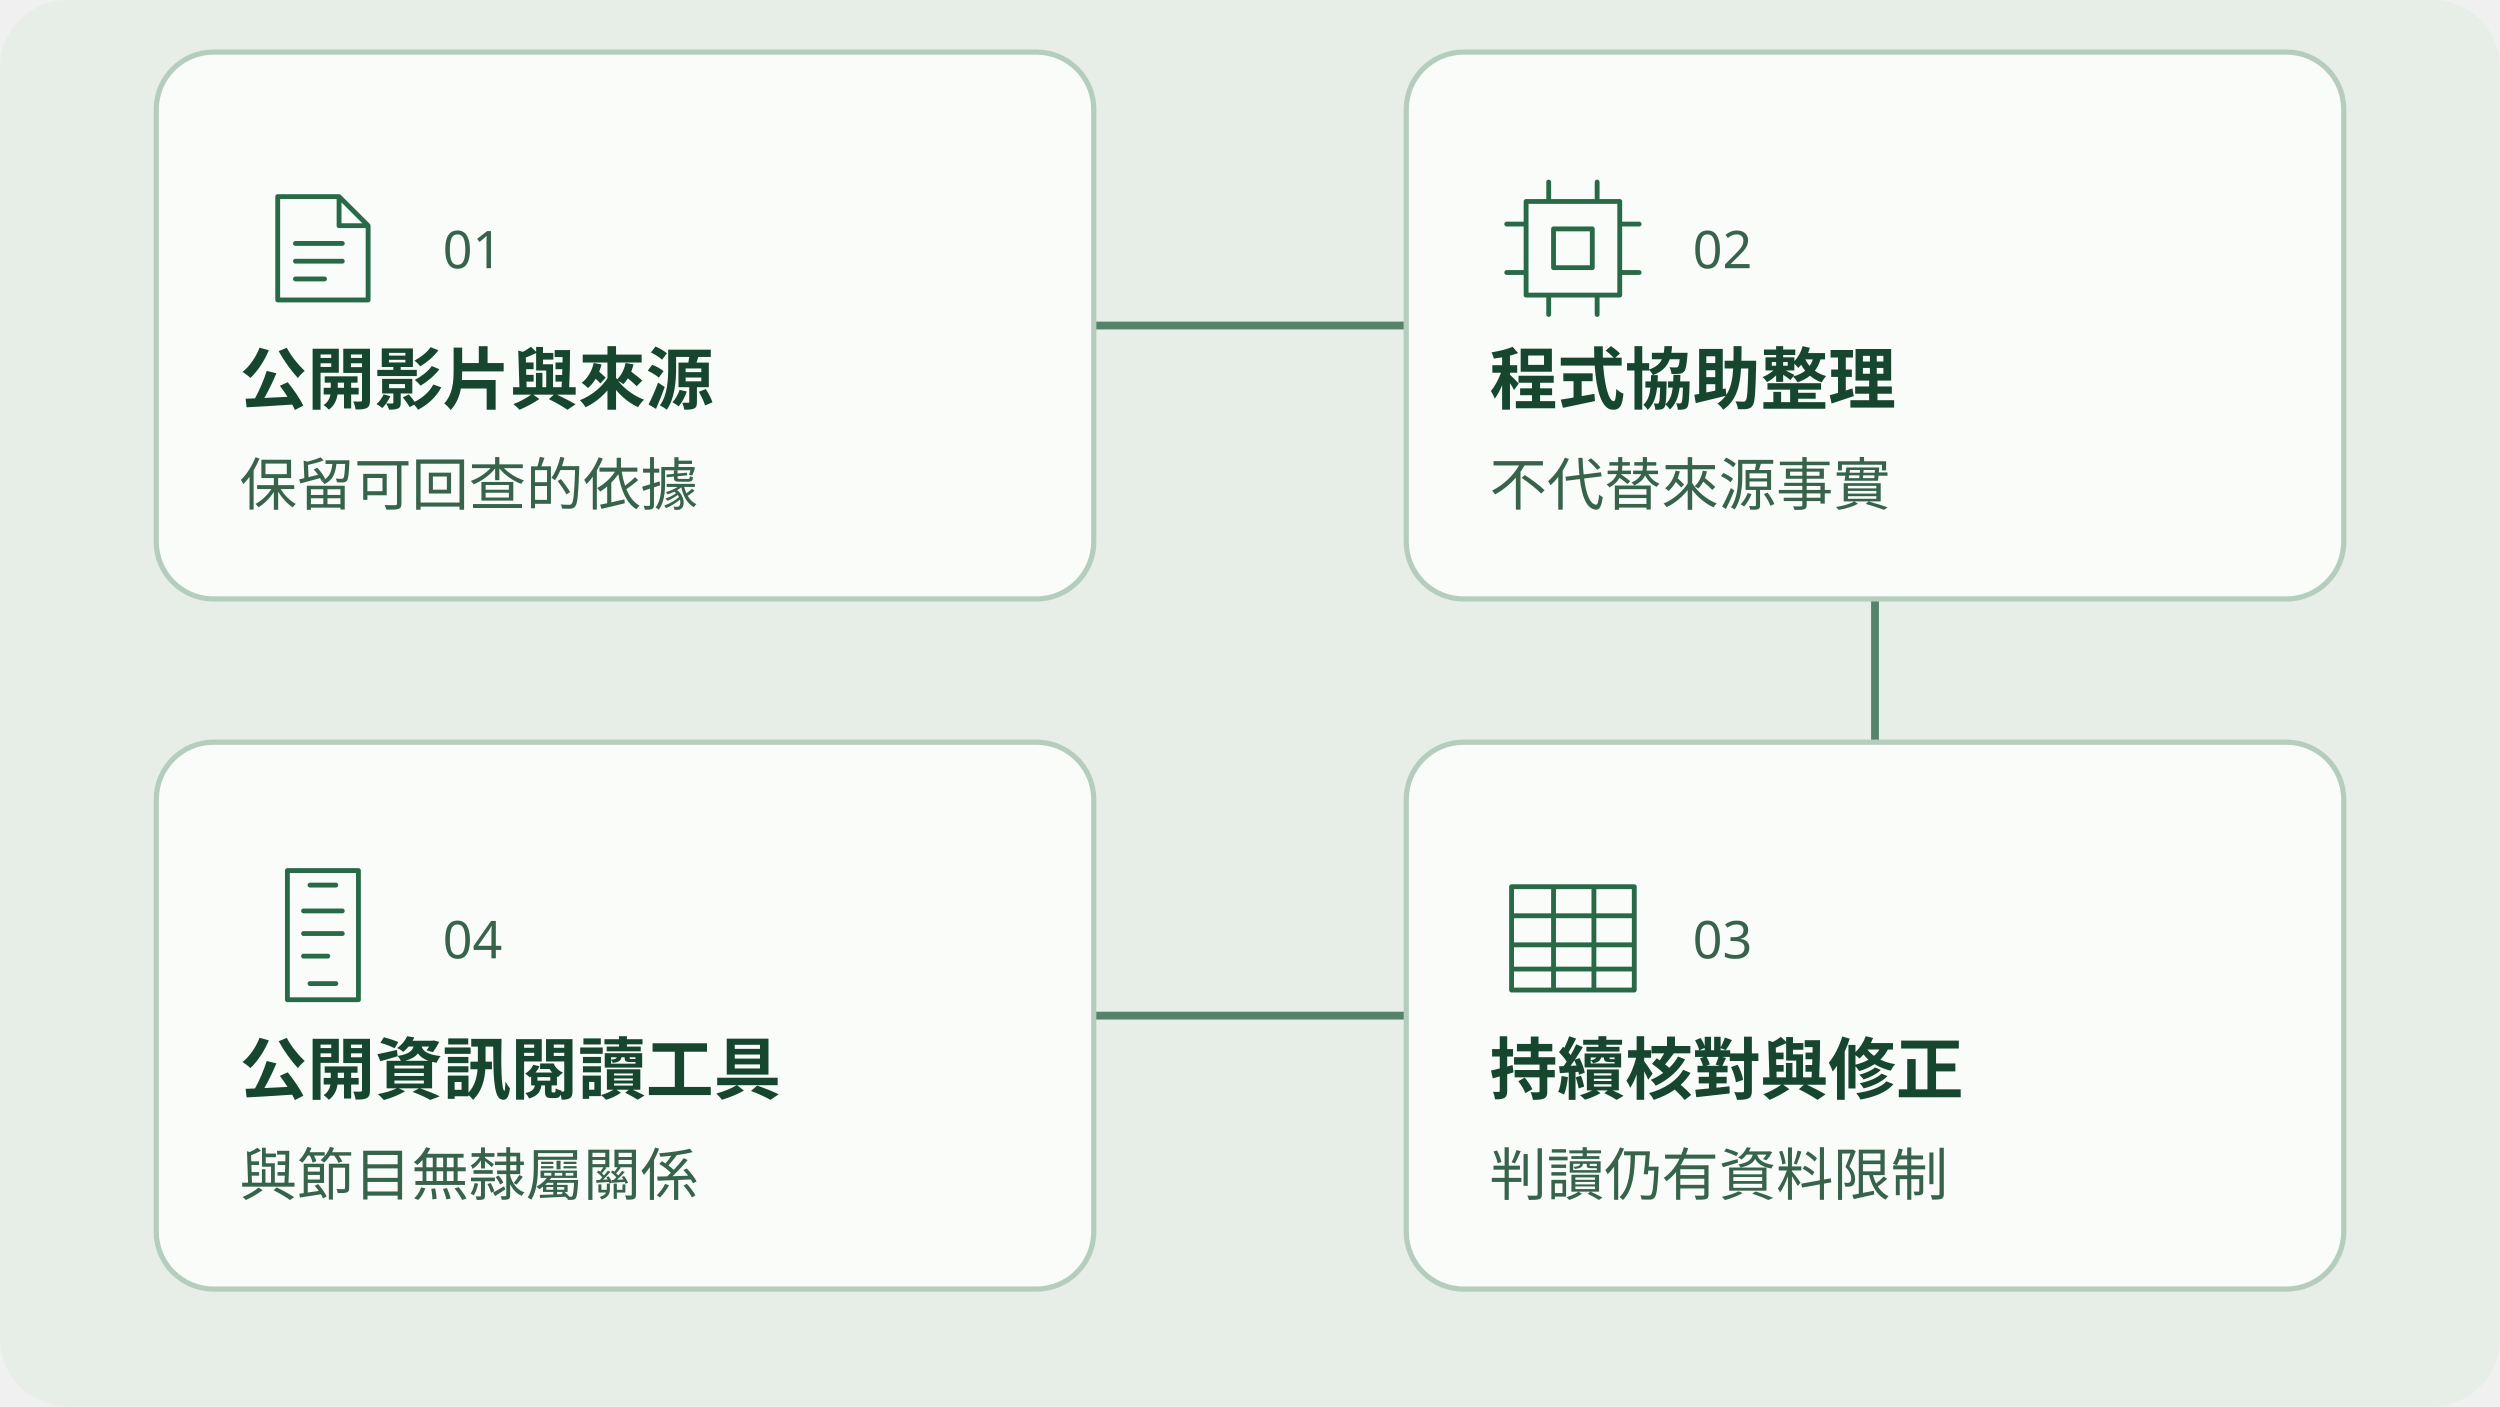
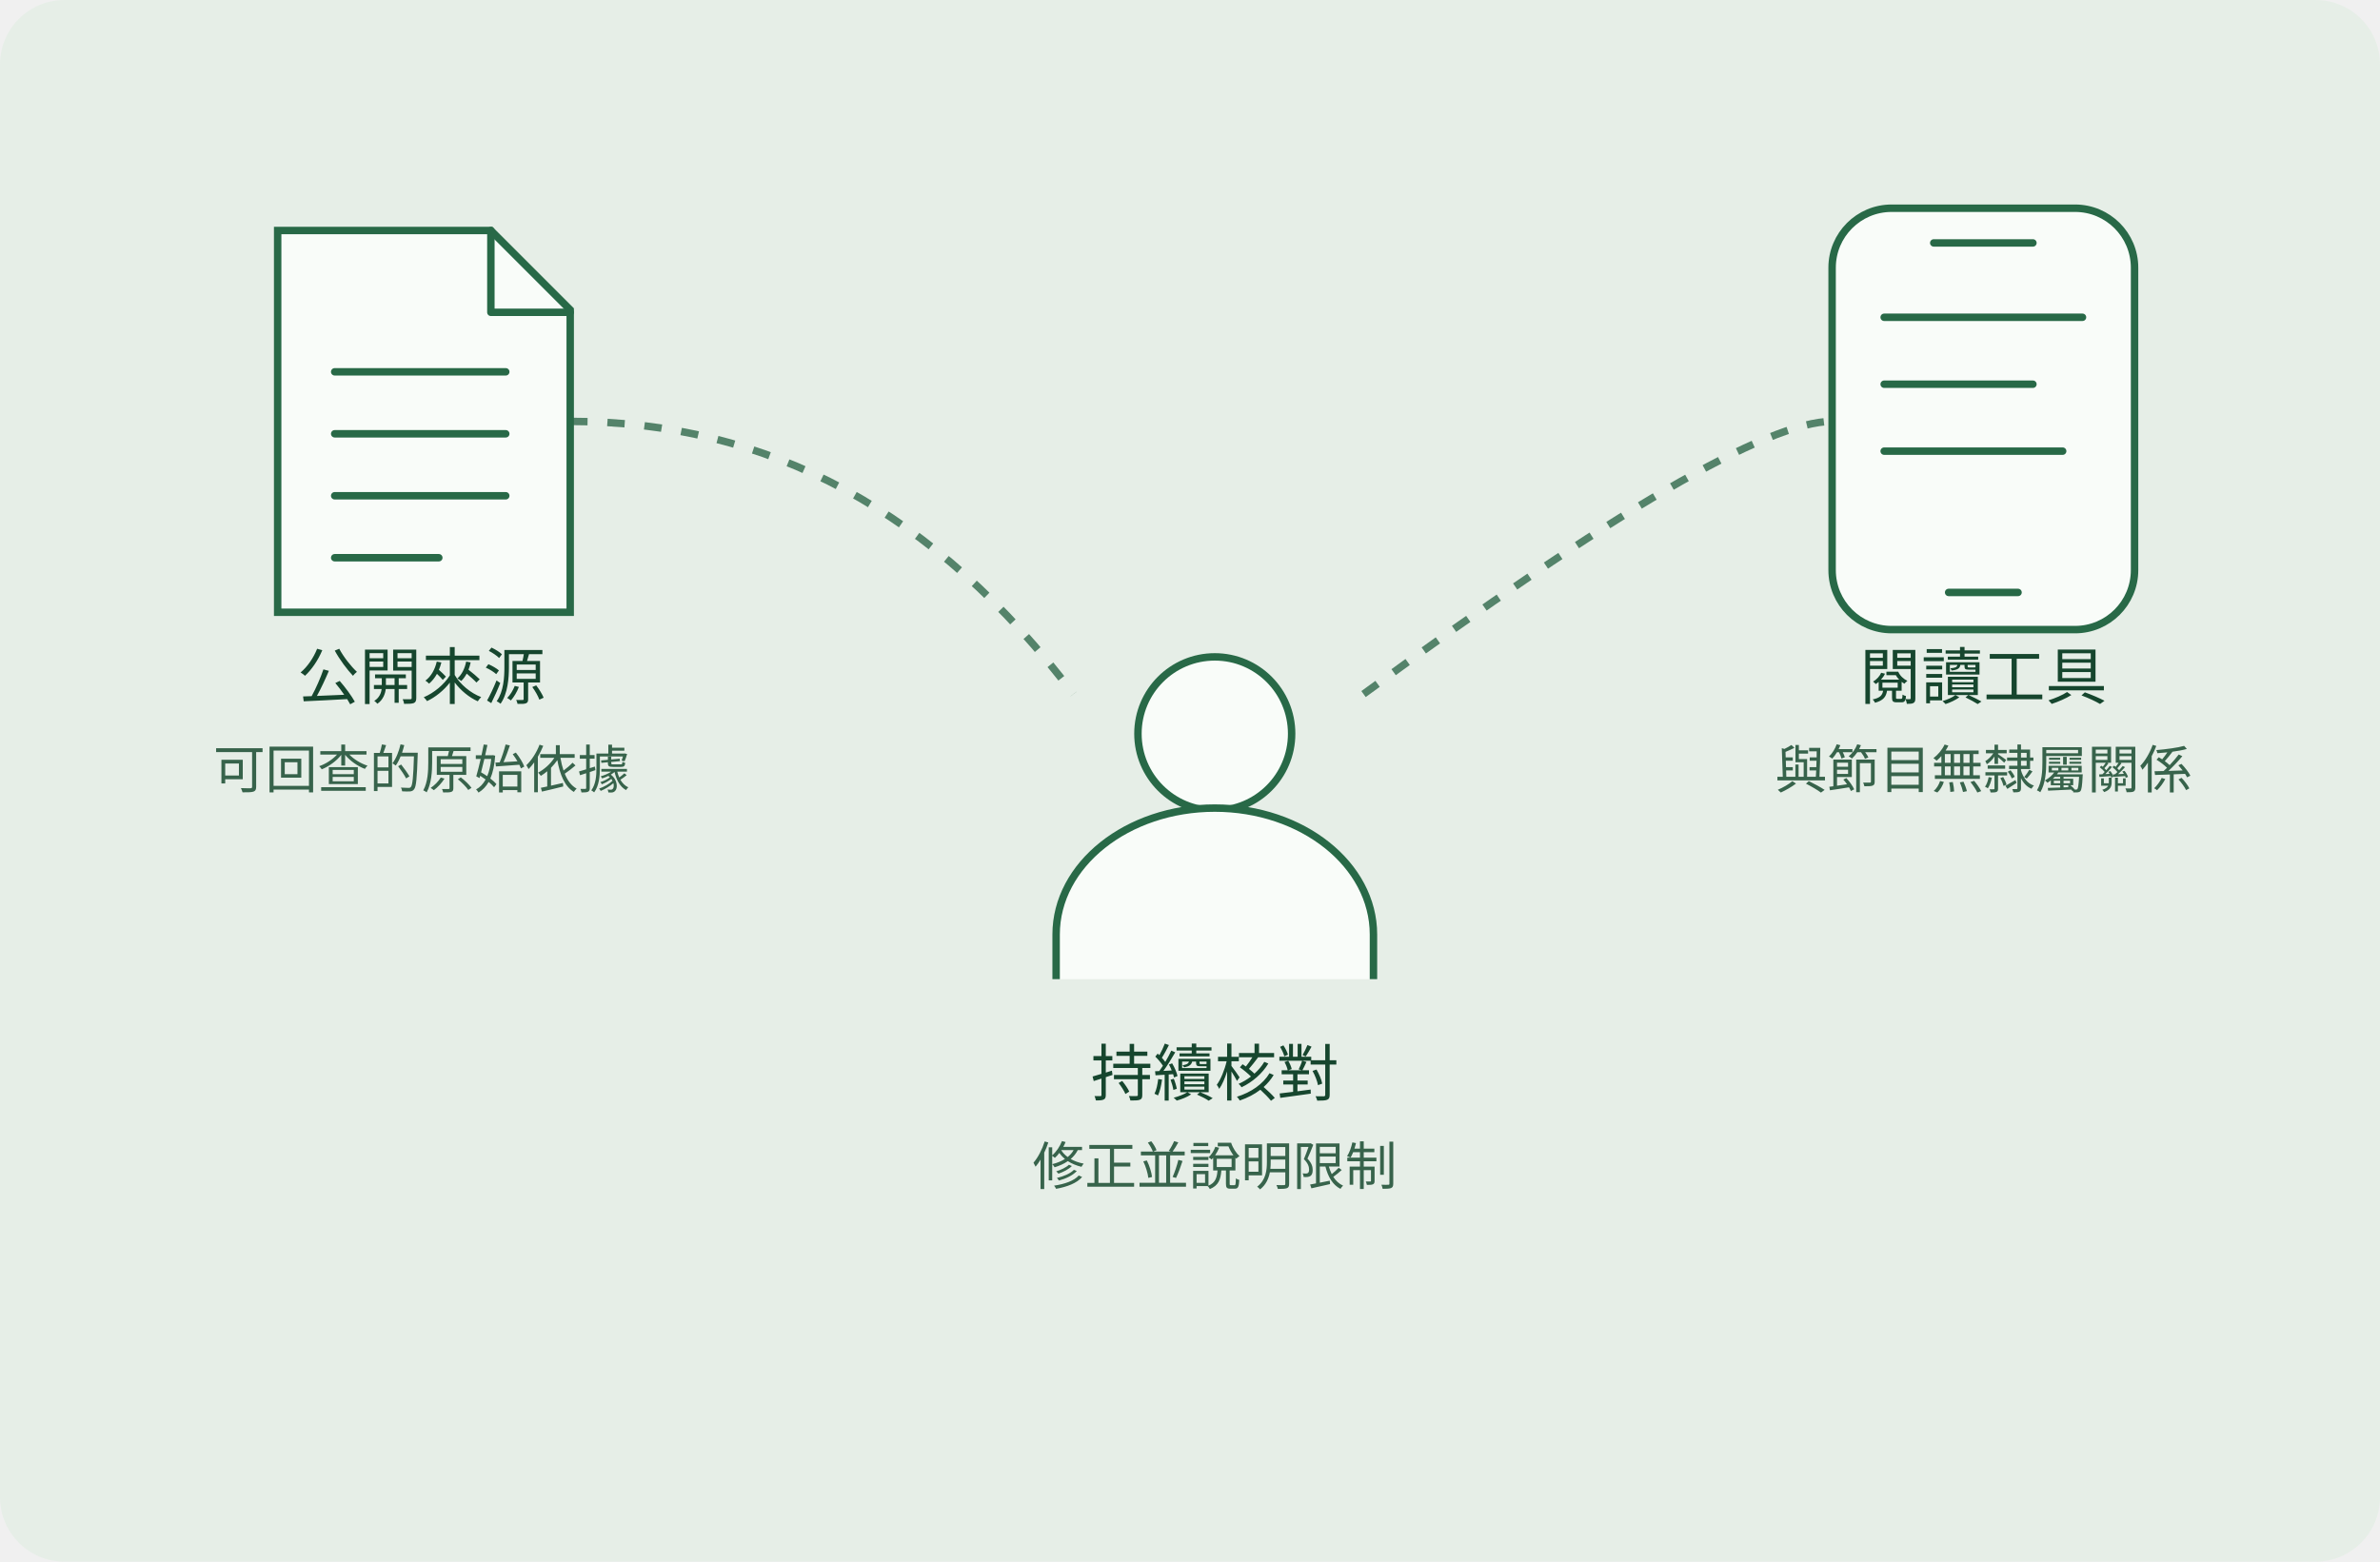
- <svg xmlns="http://www.w3.org/2000/svg" class="book-art" role="img" aria-label="公開資訊整理，保留來源與邊界" viewBox="0 0 960 540">
-   <rect width="960" height="540" rx="26" fill="#e6eee7" />
-   <path d="M420 125H540" data-book-path="0" fill="none" stroke="#54836a" stroke-width="3" />
-   <path d="M720 230V285" data-book-path="1" fill="none" stroke="#54836a" stroke-width="3" />
-   <path d="M540 390H420" data-book-path="2" fill="none" stroke="#54836a" stroke-width="3" />
-   <g data-book-node="0" transform="translate(240,125)">
-     <rect class="bk-node-bg" x="-180" y="-105" width="360" height="210" rx="22" fill="#f9fcf9" stroke="#b4cdbc" stroke-width="2" />
-     <g transform="translate(-116,-34) scale(.62)" fill="none" stroke="#286947" stroke-width="3" stroke-linecap="round" stroke-linejoin="round">
-       <path d="M-28-25h38l18 18v46h-56zM10-25v18h18M-17 4h29M-17 15h29M-17 26h18" />
-     </g>
-     <text x="-70" y="-22" fill="#37634b" font-size="20" font-family="system-ui,sans-serif">01</text>
-     <text class="bk-label" x="-148" y="30" fill="#16462e" font-size="26" font-weight="600" font-family="system-ui,sans-serif">公開影片與來源</text>
-     <text x="-148" y="69" fill="#37634b" font-size="22" font-family="system-ui,sans-serif">保留可回查的依據</text>
+ <svg xmlns="http://www.w3.org/2000/svg" class="book-art" data-illustration="bespoke" data-mobile-viewbox="0 0 480 1000" viewBox="0 0 960 630" role="img" aria-label="公開來源、程式與人工核對，共同組成閱讀工具">
+   <rect width="960" height="630" rx="26" fill="#e6eee7" />
+   <path data-book-path="0" d="M230 170Q350 170 433 280" data-mobile-d="M230 140H450V320Q450 350 320 350" fill="none" stroke="#54836a" stroke-width="3" stroke-dasharray="7 8" />
+   <path data-book-path="1" d="M550 280Q700 170 739 170" data-mobile-d="M230 440H25V640Q25 670 150 670" fill="none" stroke="#54836a" stroke-width="3" stroke-dasharray="7 8" />
+   <g data-book-node="0" transform="translate(170,170)" data-mobile-transform="translate(140,140)">
+     <path class="bk-node-bg" d="M-58-77H28L60-45V77H-58Z" fill="#f9fcf9" stroke="#286947" stroke-width="3" />
+     <path d="M28-77v33h32M-35-20h69M-35 5h69M-35 30h69M-35 55h42" fill="none" stroke="#286947" stroke-width="3" stroke-linecap="round" stroke-linejoin="round" />
+     <text x="0" y="112" text-anchor="middle" fill="#16462e" font-size="25" font-family="system-ui,sans-serif">公開來源</text>
+     <text x="0" y="148" text-anchor="middle" fill="#37634b" font-size="21" font-family="system-ui,sans-serif">可回查的原始依據</text>
  </g>
-   <g data-book-node="1" transform="translate(720,125)">
-     <rect class="bk-node-bg" x="-180" y="-105" width="360" height="210" rx="22" fill="#f9fcf9" stroke="#b4cdbc" stroke-width="2" />
-     <g transform="translate(-116,-34) scale(.62)" fill="none" stroke="#286947" stroke-width="3" stroke-linecap="round" stroke-linejoin="round">
-       <path d="M-29-22h58v58h-58zM-12-5h24v24h-24zM-15-22v-12M15-22v-12M-15 36v12M15 36v12M-29-8h-12M-29 22h-12M29-8h12M29 22h12" />
-     </g>
-     <text x="-70" y="-22" fill="#37634b" font-size="20" font-family="system-ui,sans-serif">02</text>
-     <text class="bk-label" x="-148" y="30" fill="#16462e" font-size="26" font-weight="600" font-family="system-ui,sans-serif">程式協助整理</text>
-     <text x="-148" y="69" fill="#37634b" font-size="22" font-family="system-ui,sans-serif">不代替來源事實</text>
+   <g data-book-node="1" transform="translate(490,330)" data-mobile-transform="translate(320,440)">
+     <circle class="bk-node-bg" cx="0" cy="-34" r="31" fill="#f9fcf9" stroke="#286947" stroke-width="3" />
+     <path d="M-64 65v-18a64 51 0 0 1 128 0v18" fill="#f9fcf9" stroke="#286947" stroke-width="3" />
+     <text x="0" y="112" text-anchor="middle" fill="#16462e" font-size="25" font-family="system-ui,sans-serif">持續核對</text>
+     <text x="0" y="148" text-anchor="middle" fill="#37634b" font-size="21" font-family="system-ui,sans-serif">修正並說明限制</text>
  </g>
-   <g data-book-node="2" transform="translate(720,390)">
-     <rect class="bk-node-bg" x="-180" y="-105" width="360" height="210" rx="22" fill="#f9fcf9" stroke="#b4cdbc" stroke-width="2" />
-     <g transform="translate(-116,-34) scale(.62)" fill="none" stroke="#286947" stroke-width="3" stroke-linecap="round" stroke-linejoin="round">
-       <path d="M-38-25h76v64h-76zM-38-7h76M-38 11h76M-38 26h76M-12-25v64M13-25v64" />
-     </g>
-     <text x="-70" y="-22" fill="#37634b" font-size="20" font-family="system-ui,sans-serif">03</text>
-     <text class="bk-label" x="-148" y="30" fill="#16462e" font-size="26" font-weight="600" font-family="system-ui,sans-serif">持續核對與修正</text>
-     <text x="-148" y="69" fill="#37634b" font-size="22" font-family="system-ui,sans-serif">判讀仍有資料限制</text>
+   <g data-book-node="2" transform="translate(800,170)" data-mobile-transform="translate(150,760)">
+     <rect class="bk-node-bg" x="-61" y="-86" width="122" height="170" rx="24" fill="#f9fcf9" stroke="#286947" stroke-width="3" />
+     <path d="M-20-72h40M-14 69h28M-40-42h80M-40-15h60M-40 12h72" fill="none" stroke="#286947" stroke-width="3" stroke-linecap="round" stroke-linejoin="round" />
+     <text x="0" y="112" text-anchor="middle" fill="#16462e" font-size="25" font-family="system-ui,sans-serif">閱讀工具</text>
+     <text x="0" y="148" text-anchor="middle" fill="#37634b" font-size="21" font-family="system-ui,sans-serif">與節目無隸屬關係</text>
  </g>
-   <g data-book-node="3" transform="translate(240,390)">
-     <rect class="bk-node-bg" x="-180" y="-105" width="360" height="210" rx="22" fill="#f9fcf9" stroke="#b4cdbc" stroke-width="2" />
-     <g transform="translate(-116,-34) scale(.62)" fill="none" stroke="#286947" stroke-width="3" stroke-linecap="round" stroke-linejoin="round">
-       <path d="M-22-35h44v80h-44zM-8-26h16M-8 35h16M-12-10h24M-12 4h24M-12 18h15" />
-     </g>
-     <text x="-70" y="-22" fill="#37634b" font-size="20" font-family="system-ui,sans-serif">04</text>
-     <text class="bk-label" x="-148" y="30" fill="#16462e" font-size="26" font-weight="600" font-family="system-ui,sans-serif">公開資訊閱讀工具</text>
-     <text x="-148" y="69" fill="#37634b" font-size="22" font-family="system-ui,sans-serif">與節目無隸屬關係</text>
-   </g>
-   <circle class="book-packet" r="9" fill="#bd5934" stroke="#fff" stroke-width="3" opacity="0" />
+   <circle class="book-packet" r="9" fill="#bd5934" stroke="white" stroke-width="3" opacity="0" />
</svg>
